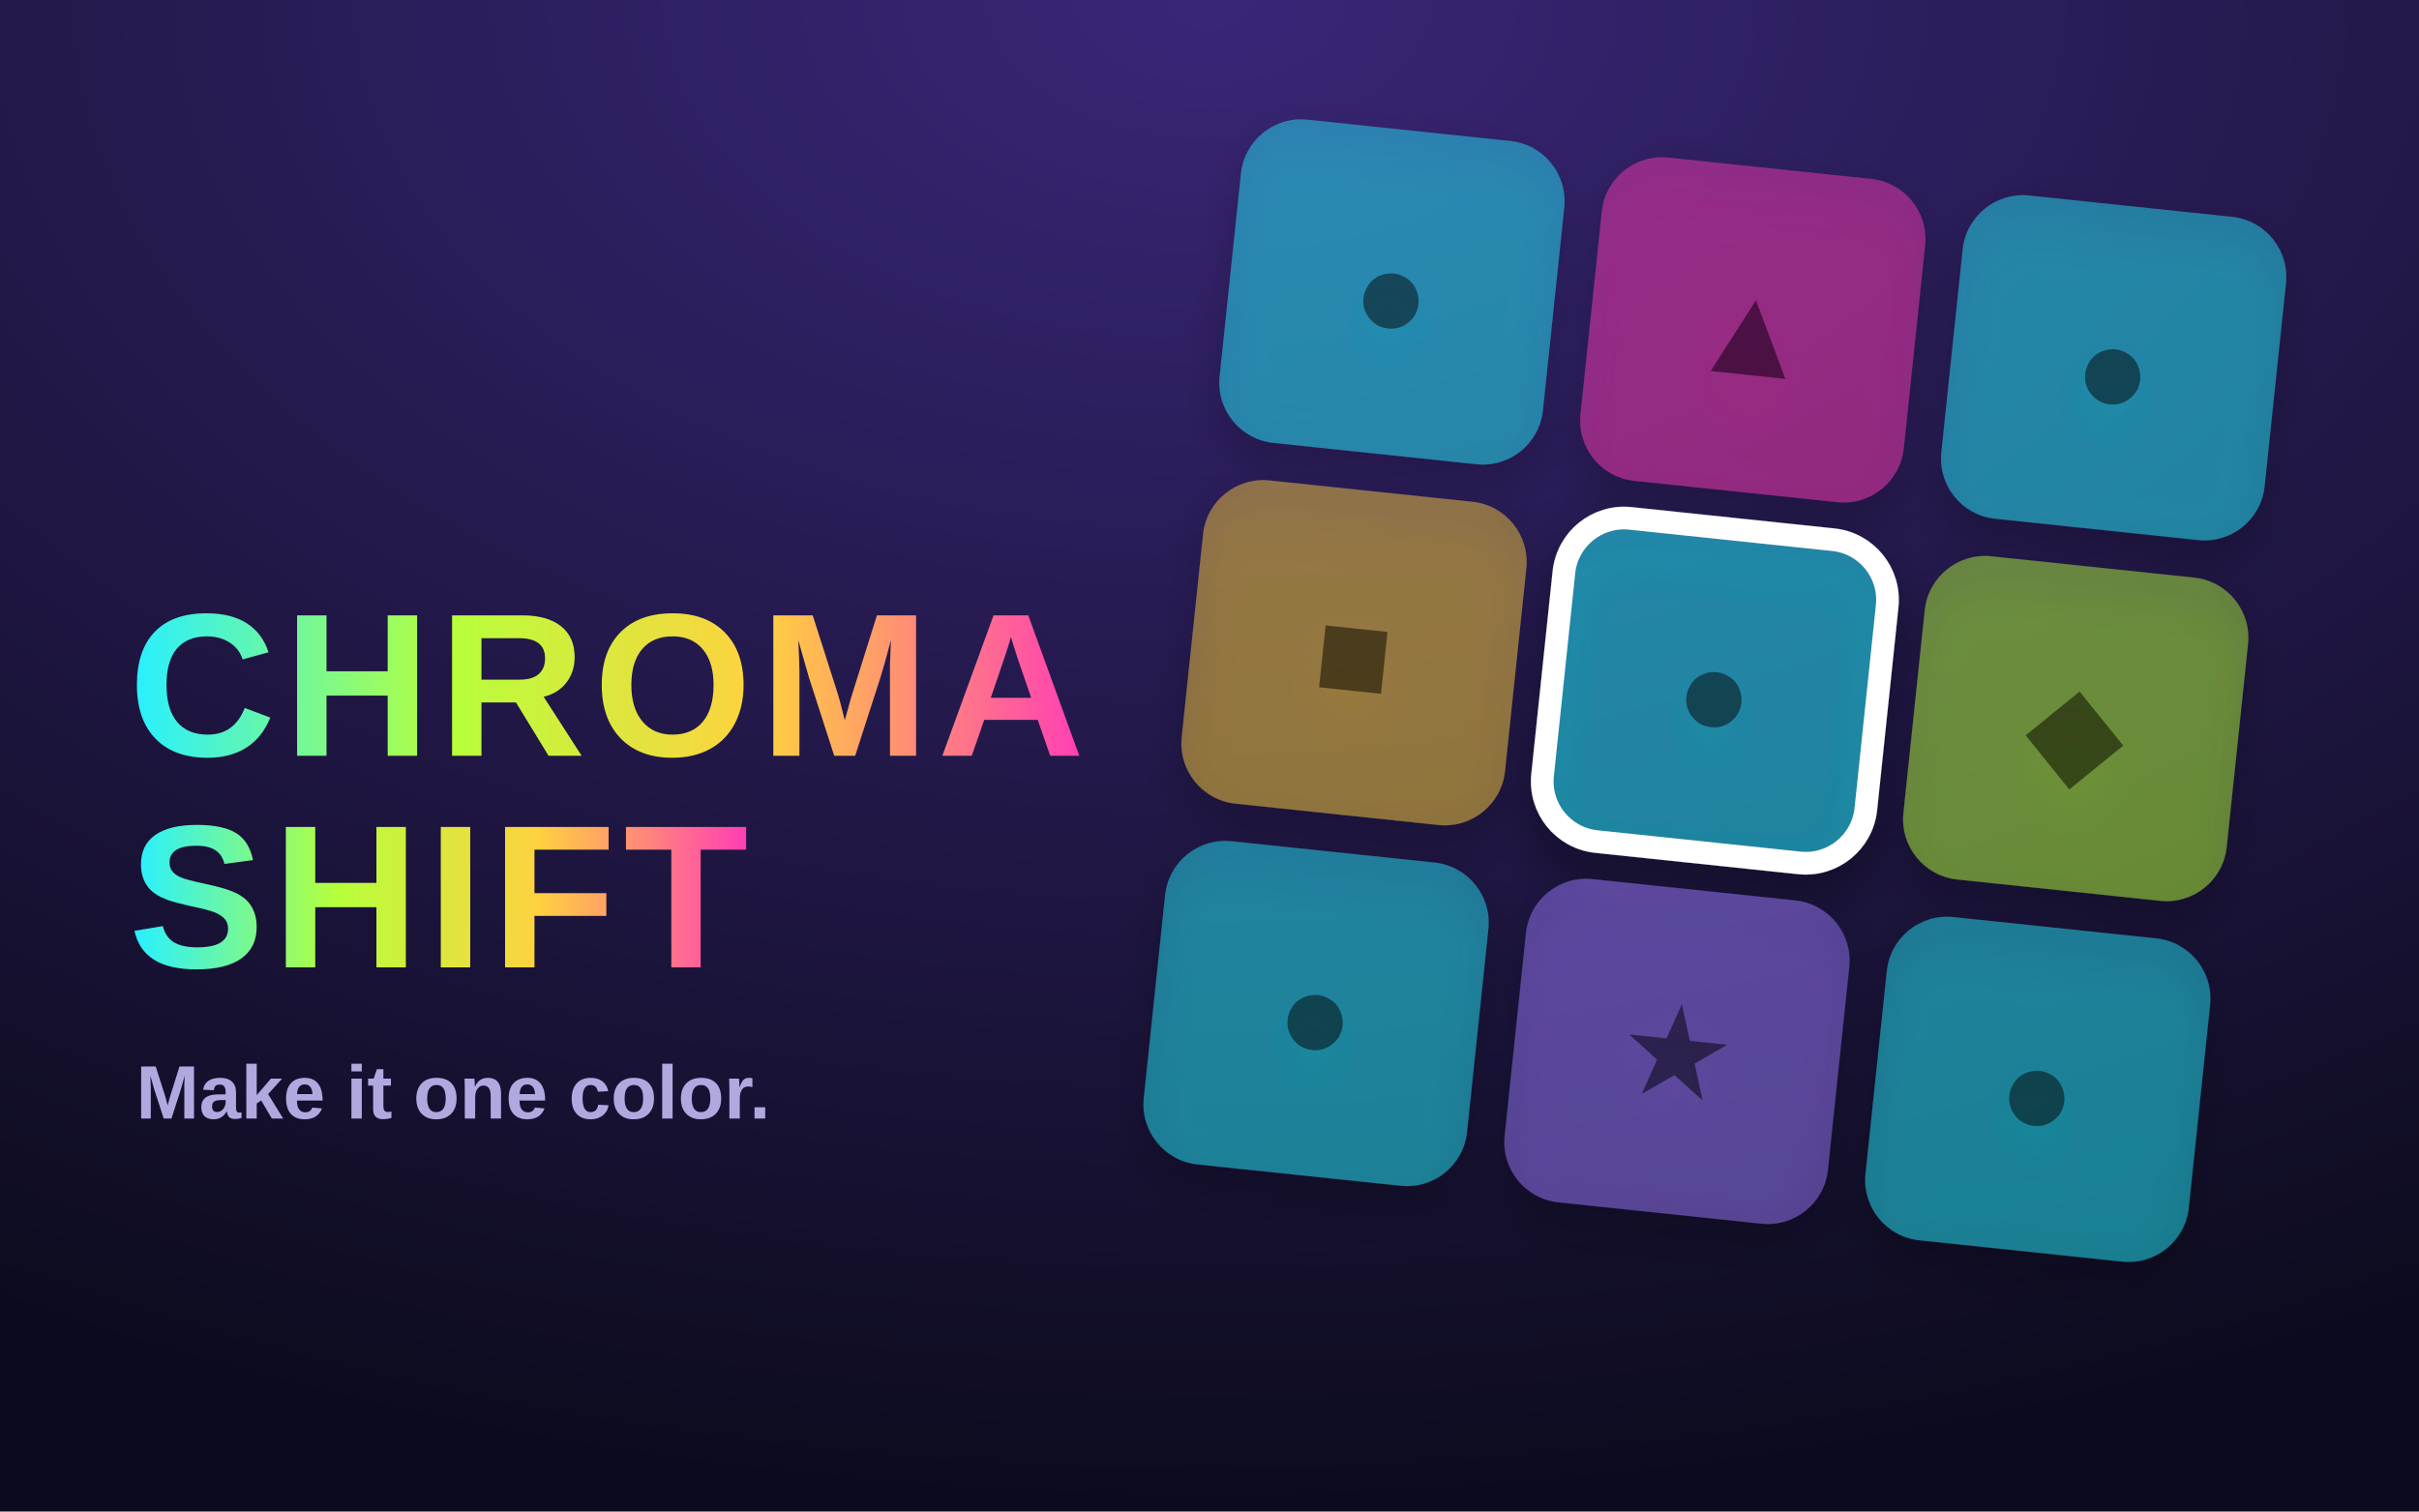
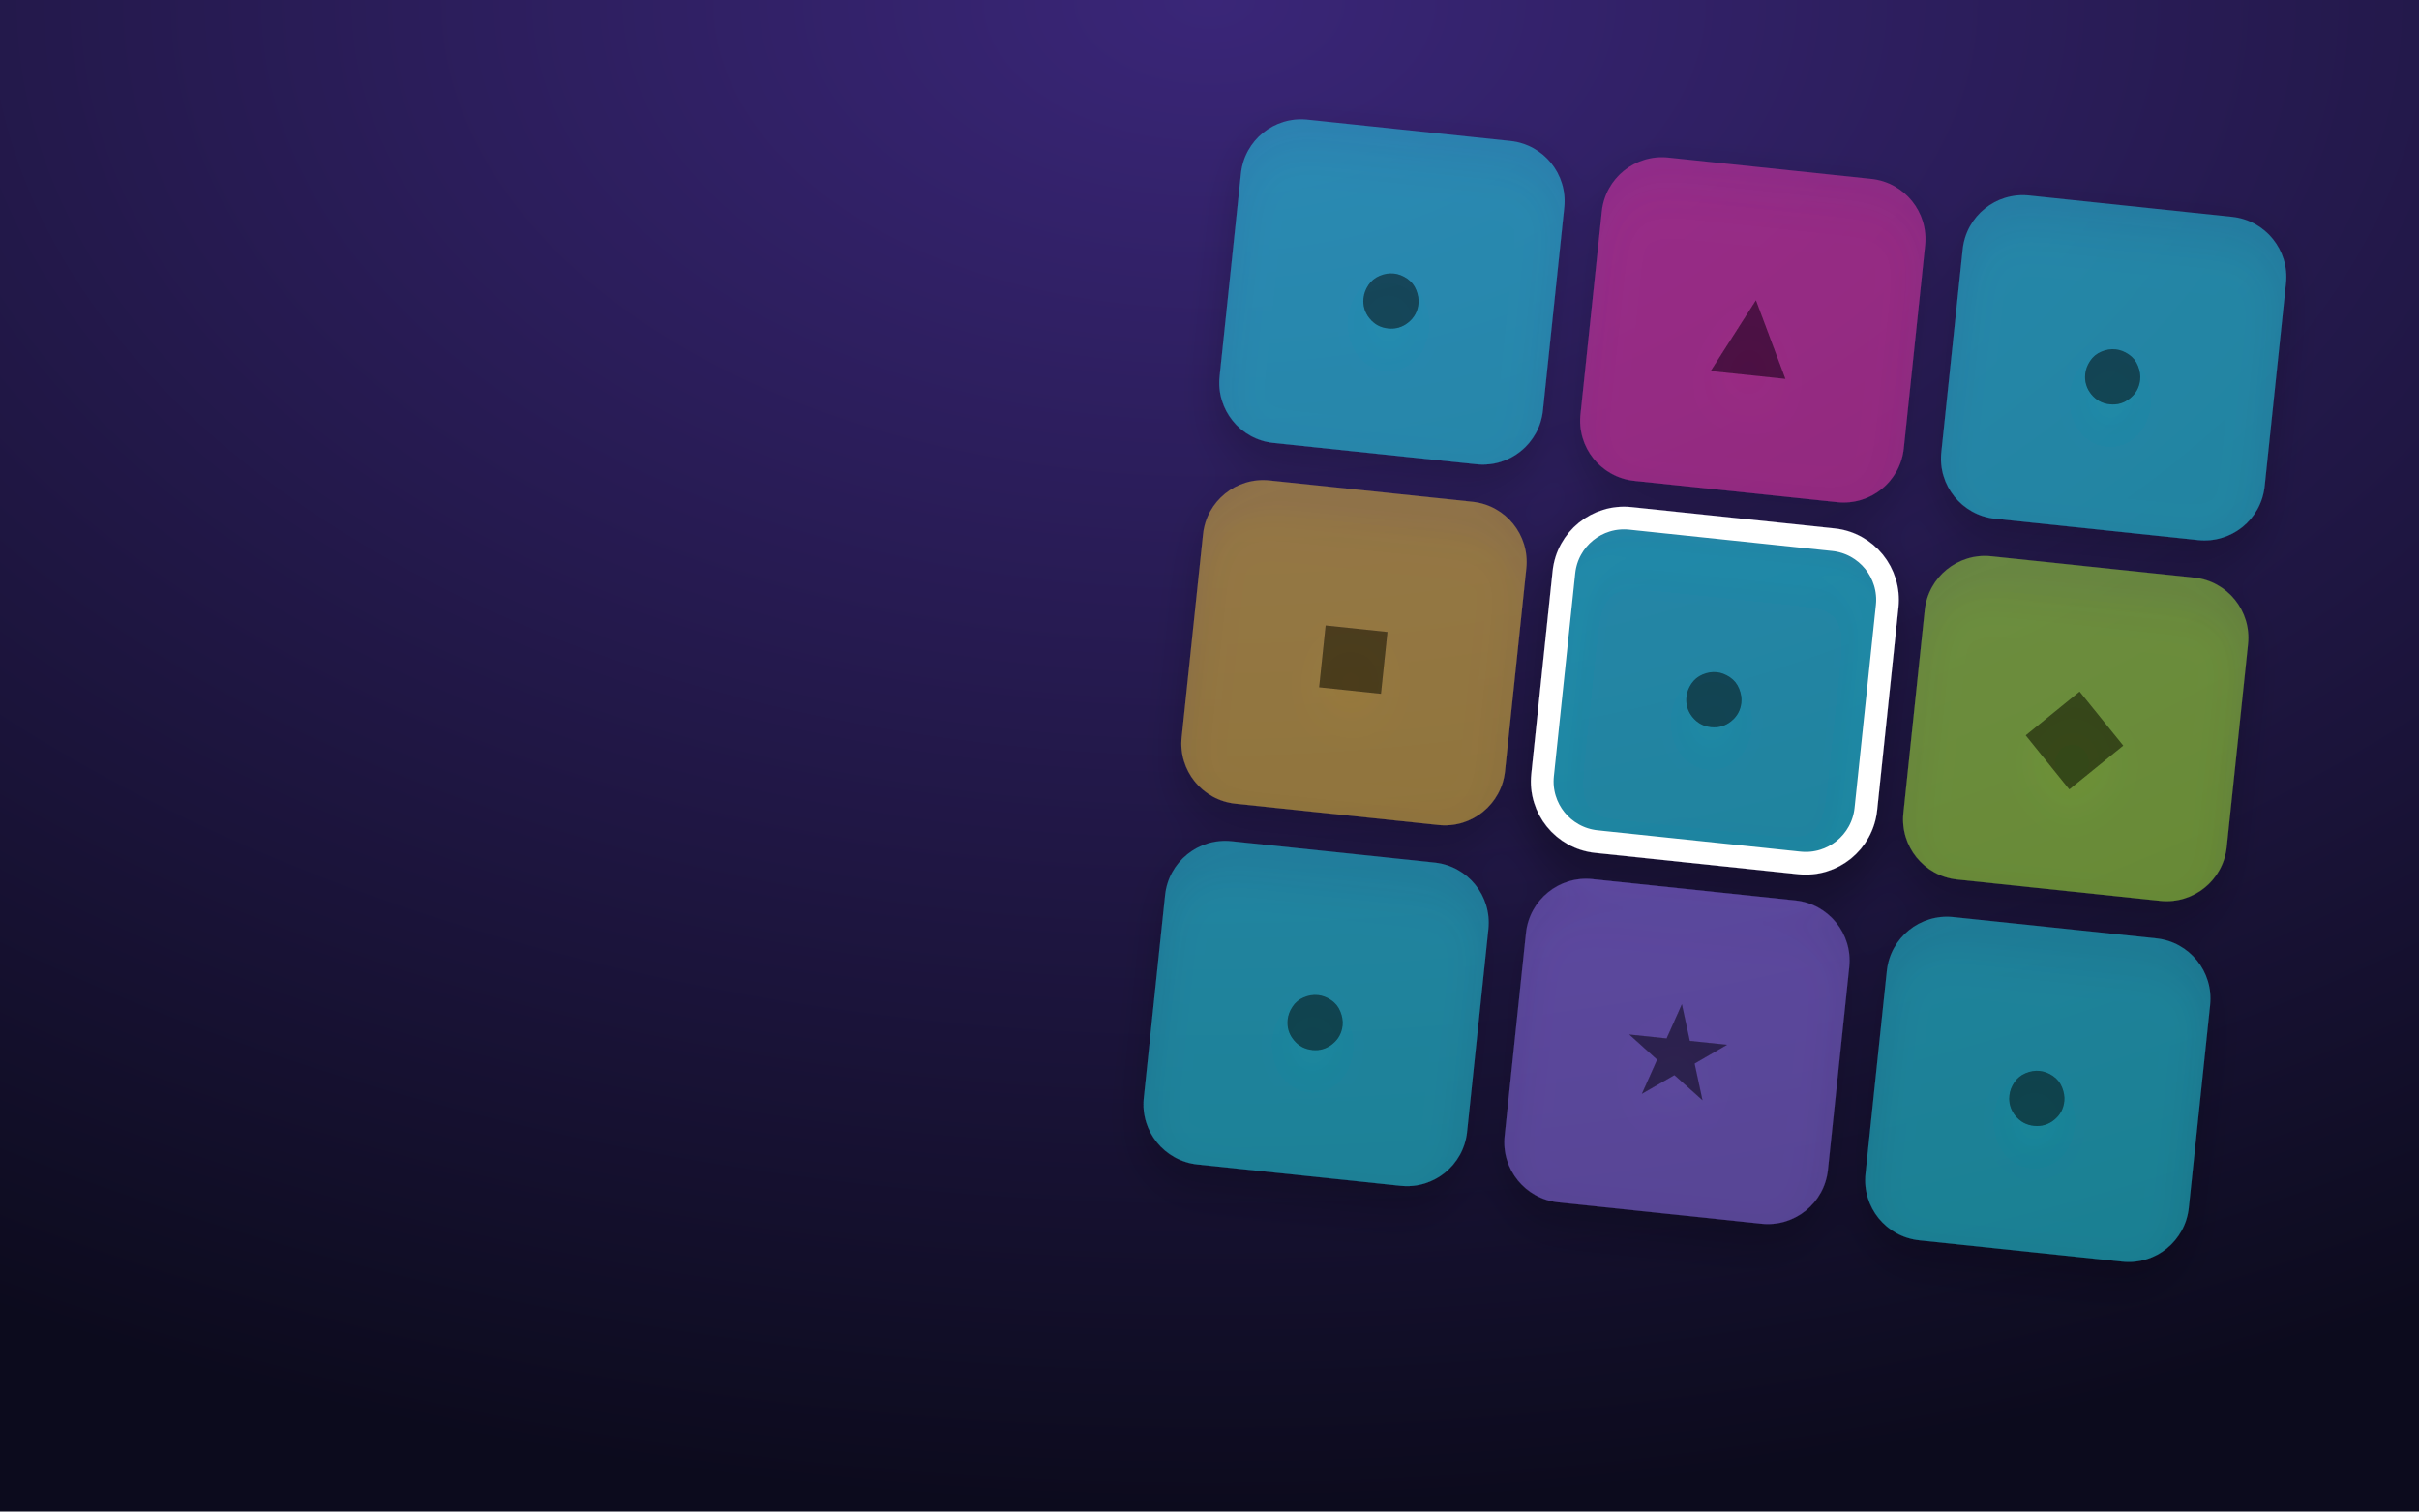
<svg xmlns="http://www.w3.org/2000/svg" viewBox="0 0 640 400" width="640" height="400">
  <defs>
    <radialGradient id="bg" cx="50%" cy="0%" r="100%">
      <stop offset="0" stop-color="#3a2678" />
      <stop offset="1" stop-color="#0c0b1d" />
    </radialGradient>
    <filter id="sh">
      <feDropShadow dx="0" dy="6" stdDeviation="6" flood-color="#000" flood-opacity=".45" />
    </filter>
    <linearGradient id="t" x1="0" y1="0" x2="1" y2="0">
      <stop offset="0" stop-color="#29f0ff" />
      <stop offset=".33" stop-color="#b6ff3b" />
      <stop offset=".66" stop-color="#ffd23f" />
      <stop offset="1" stop-color="#ff3fb4" />
    </linearGradient>
  </defs>
  <rect width="640" height="400" fill="url(#bg)" />
  <g transform="translate(330 30) rotate(6)" filter="url(#sh)" font-family="Segoe UI Symbol, Arial, sans-serif" font-size="34" text-anchor="middle" fill="#000" fill-opacity=".45">
    <rect x="0" y="0" width="86" height="86" rx="16" fill="#29f0ff" />
    <text x="43" y="55">●</text>
    <rect x="96" y="0" width="86" height="86" rx="16" fill="#ff3fb4" />
    <text x="139" y="55">▲</text>
    <rect x="192" y="0" width="86" height="86" rx="16" fill="#29f0ff" />
    <text x="235" y="55">●</text>
    <rect x="0" y="96" width="86" height="86" rx="16" fill="#ffd23f" />
    <text x="43" y="151">■</text>
    <rect x="96" y="96" width="86" height="86" rx="16" fill="#29f0ff" stroke="#fff" stroke-width="6" />
    <text x="139" y="151">●</text>
    <rect x="192" y="96" width="86" height="86" rx="16" fill="#b6ff3b" />
    <text x="235" y="151">◆</text>
    <rect x="0" y="192" width="86" height="86" rx="16" fill="#29f0ff" />
    <text x="43" y="247">●</text>
    <rect x="96" y="192" width="86" height="86" rx="16" fill="#9b7bff" />
    <text x="139" y="247">★</text>
    <rect x="192" y="192" width="86" height="86" rx="16" fill="#29f0ff" />
    <text x="235" y="247">●</text>
  </g>
-   <text x="34" y="200" font-family="Segoe UI, Arial, sans-serif" font-weight="900" font-size="54" fill="url(#t)" letter-spacing="2">CHROMA</text>
-   <text x="34" y="256" font-family="Segoe UI, Arial, sans-serif" font-weight="900" font-size="54" fill="url(#t)" letter-spacing="2">SHIFT</text>
-   <text x="36" y="296" font-family="Segoe UI, Arial, sans-serif" font-weight="600" font-size="20" fill="#b0a9e0">Make it one color.</text>
</svg>
